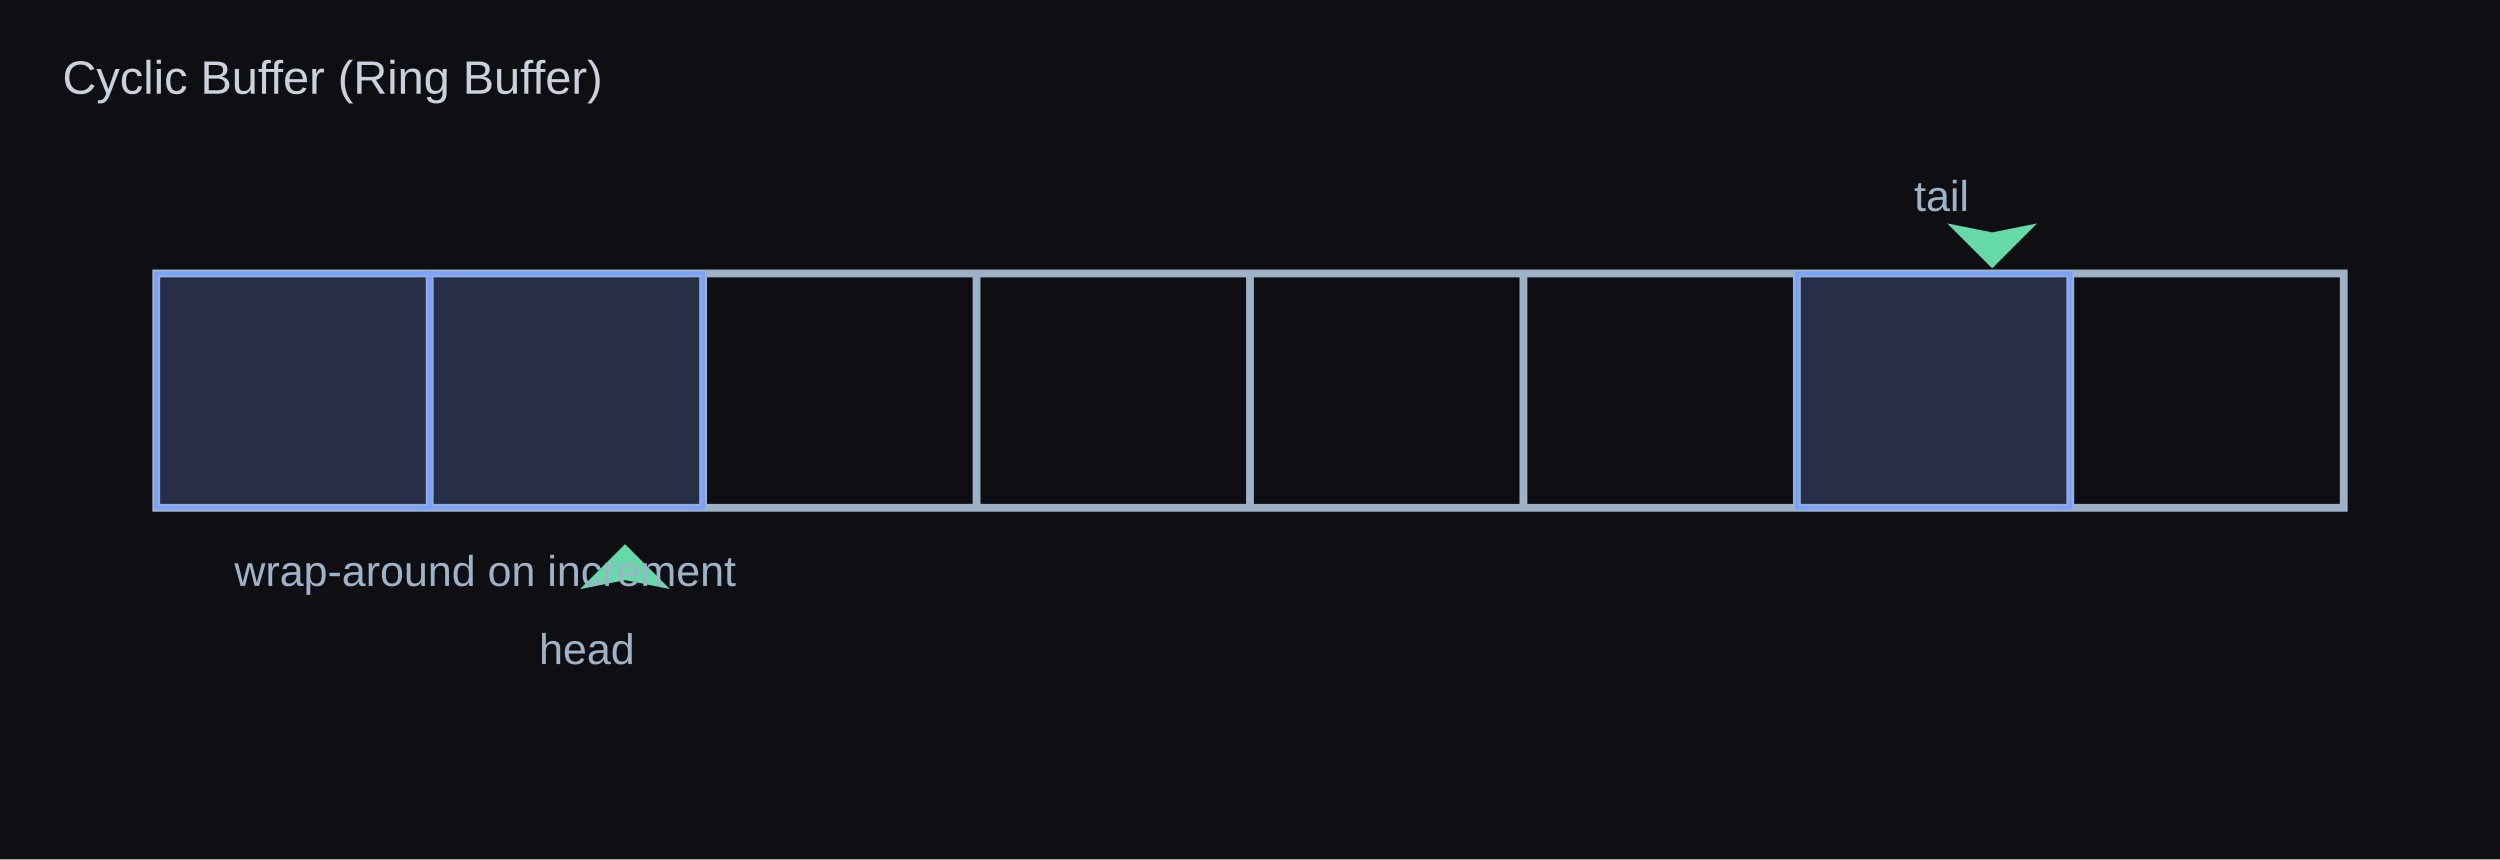
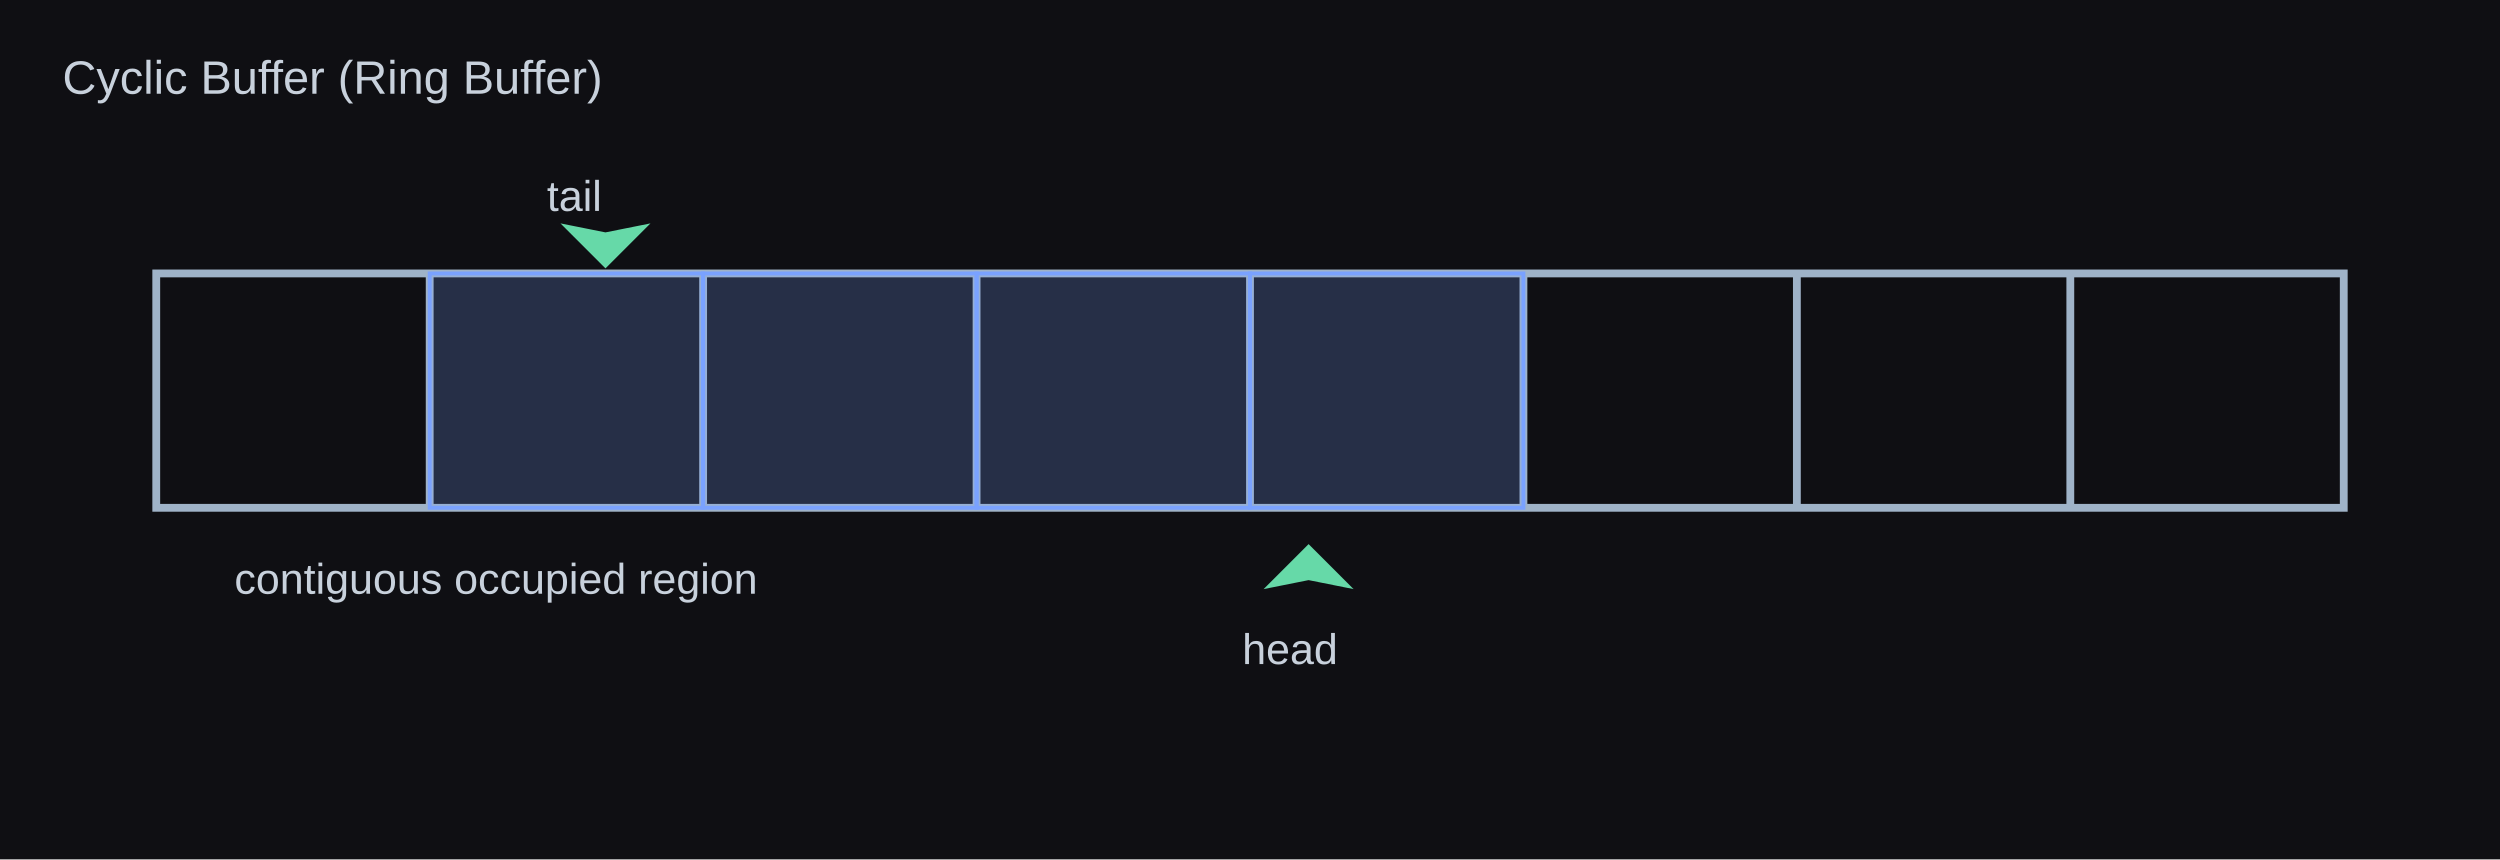
<svg xmlns="http://www.w3.org/2000/svg" width="640" height="220" viewBox="0 0 640 220">
  <rect x="0" y="0" width="640" height="220" fill="#0f0f13" />
  <g font-family="Verdana,Arial,sans-serif" font-size="12" fill="#c8d1dc">
    <text x="16" y="24">Cyclic Buffer (Ring Buffer)</text>
  </g>
  <g fill="none" stroke="#9fb3c8" stroke-width="2">
    <rect x="40" y="70" width="560" height="60" />
    <line x1="110" y1="70" x2="110" y2="130" />
    <line x1="180" y1="70" x2="180" y2="130" />
    <line x1="250" y1="70" x2="250" y2="130" />
    <line x1="320" y1="70" x2="320" y2="130" />
    <line x1="390" y1="70" x2="390" y2="130" />
    <line x1="460" y1="70" x2="460" y2="130" />
    <line x1="530" y1="70" x2="530" y2="130" />
  </g>
  <g fill="#66d9a8" stroke="#66d9a8">
-     <polygon points="150,150 160,140 170,150 160,148" />
-     <polygon points="500,58 510,68 520,58 510,60" />
+     <polygon points="145,58 155,68 165,58 155,60" />
+     <polygon points="325,150 335,140 345,150 335,148" />
  </g>
-   <g font-family="Verdana,Arial,sans-serif" font-size="11" fill="#9fb3c8">
-     <text x="138" y="170">head</text>
-     <text x="490" y="54">tail</text>
-     <text x="60" y="150">wrap-around on increment</text>
+   <g font-family="Verdana,Arial,sans-serif" font-size="11" fill="#c8d1dc">
+     <text x="140" y="54">tail</text>
+     <text x="318" y="170">head</text>
+     <text x="60" y="152">contiguous occupied region</text>
  </g>
  <g fill="rgba(122,162,255,0.22)" stroke="#7aa2ff">
-     <rect x="40" y="70" width="70" height="60" />
    <rect x="110" y="70" width="70" height="60" />
-     <rect x="460" y="70" width="70" height="60" />
+     <rect x="180" y="70" width="70" height="60" />
+     <rect x="250" y="70" width="70" height="60" />
+     <rect x="320" y="70" width="70" height="60" />
  </g>
</svg>
